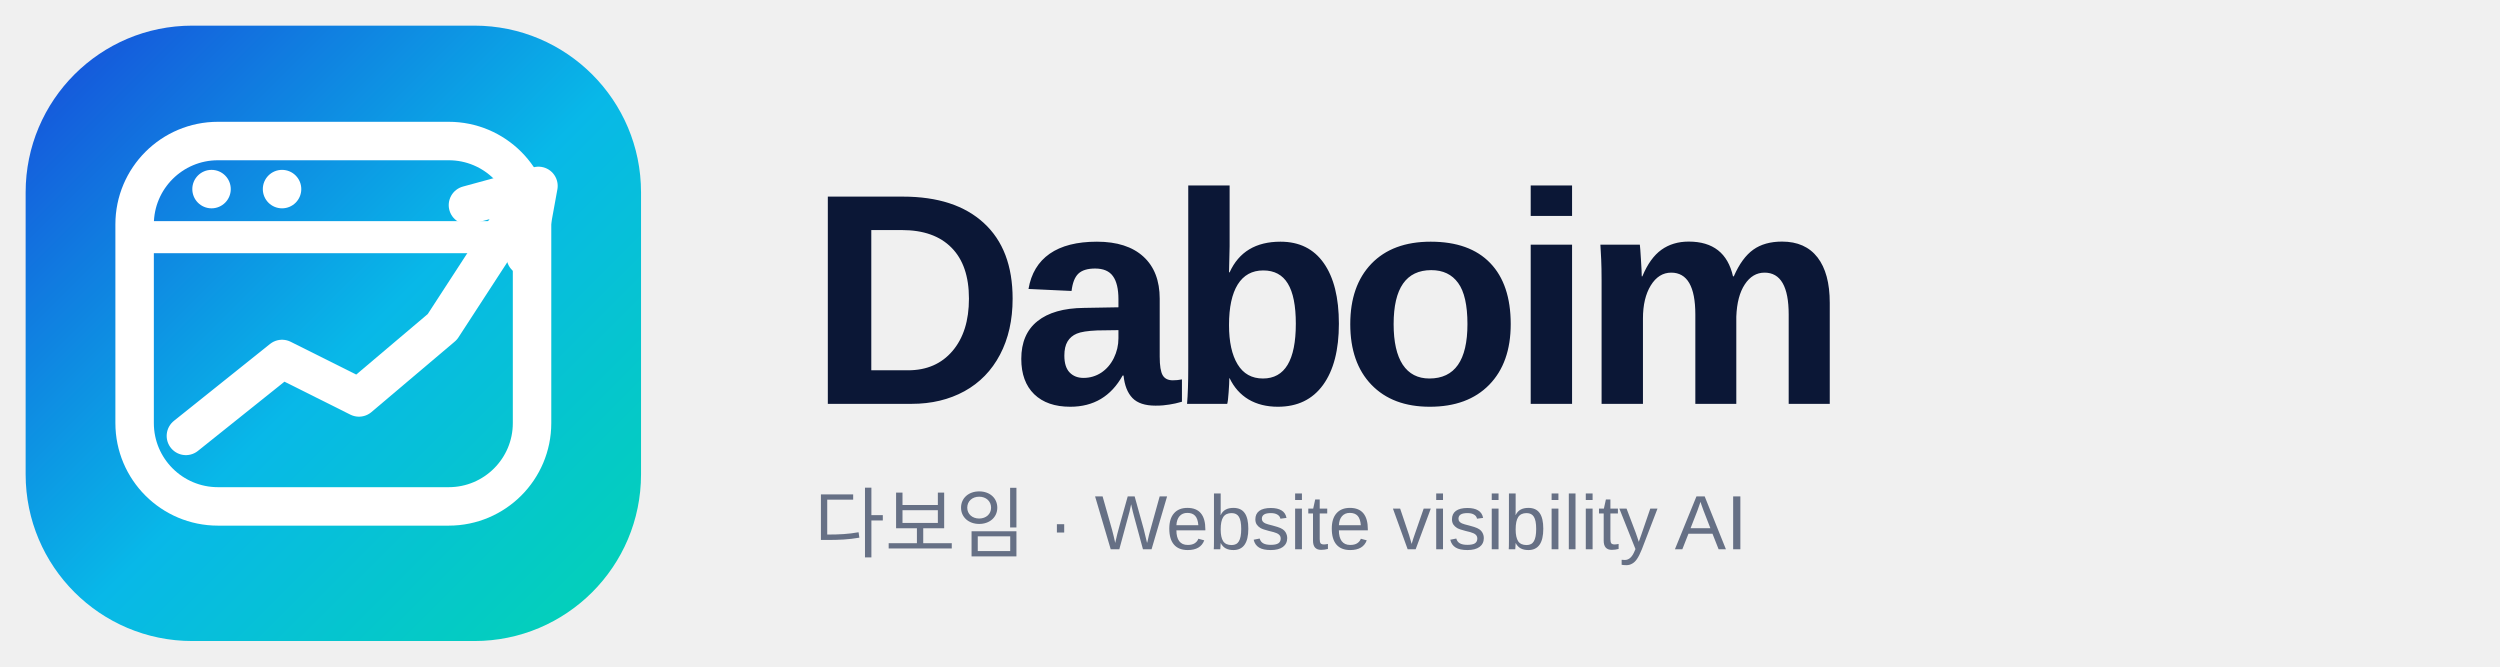
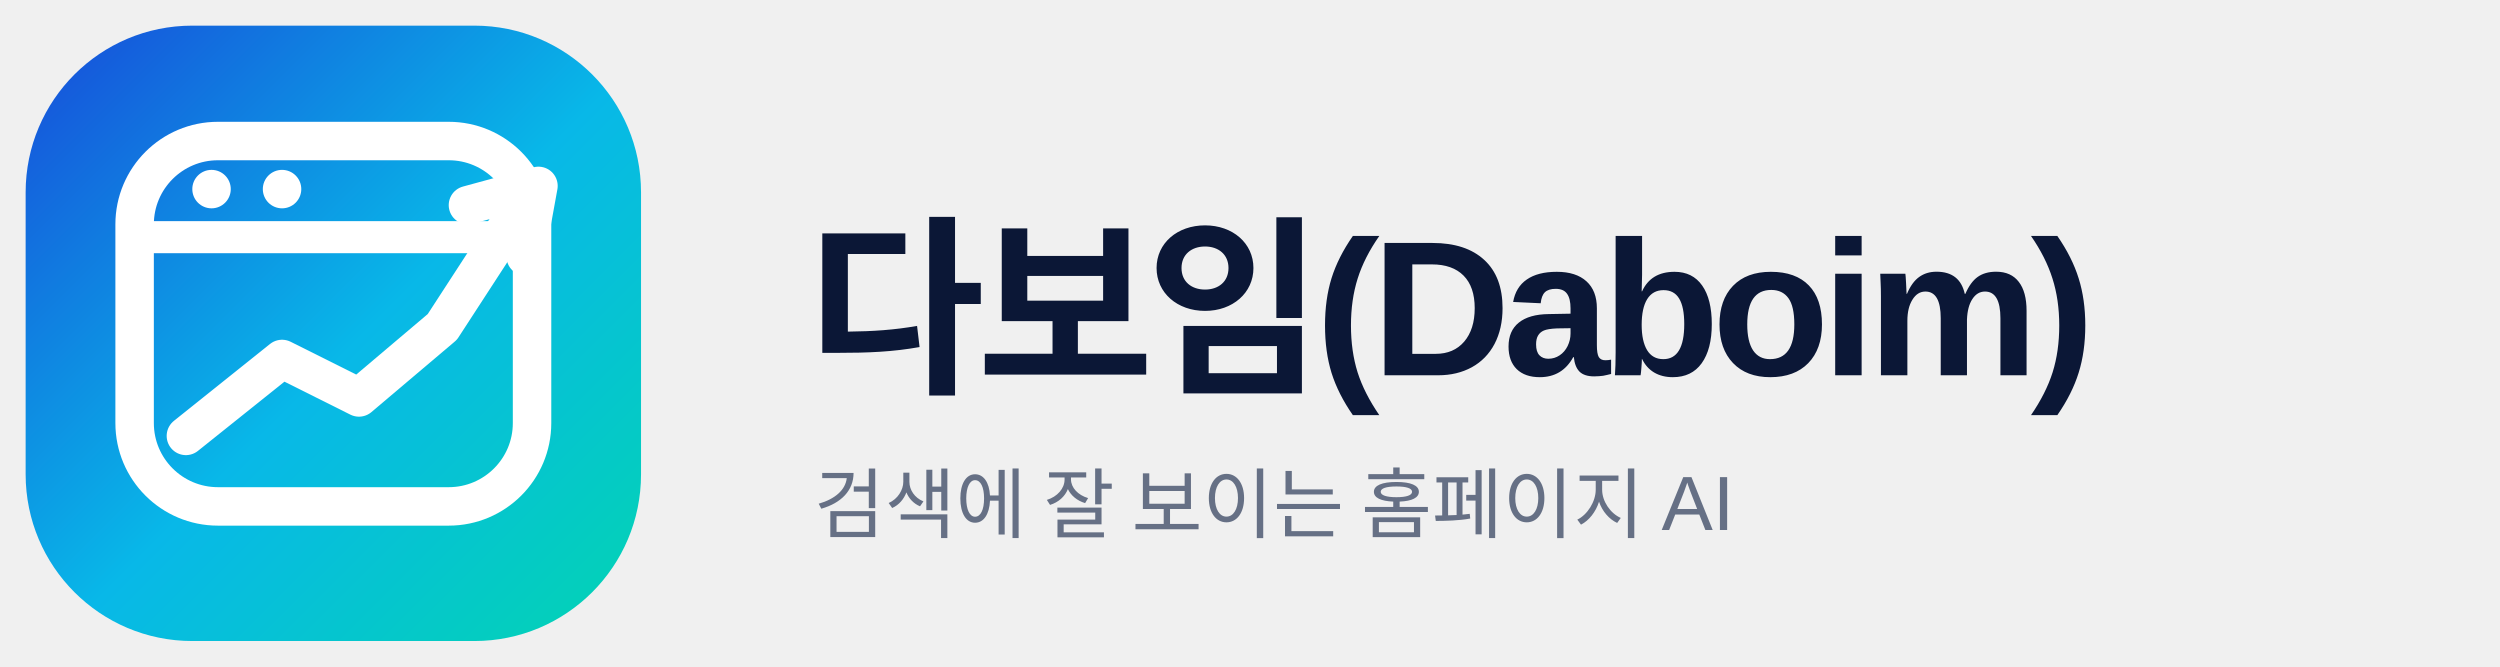
<svg xmlns="http://www.w3.org/2000/svg" width="390" height="104" viewBox="0 0 390 104" fill="none">
  <defs>
    <linearGradient id="g" x1="5" y1="5" x2="95" y2="95" gradientUnits="userSpaceOnUse">
      <stop stop-color="#174DDA" />
      <stop offset=".55" stop-color="#08B8E8" />
      <stop offset="1" stop-color="#03D1B8" />
    </linearGradient>
  </defs>
  <rect x="4" y="4" width="96" height="96" rx="26" fill="url(#g)" />
  <rect x="21" y="22" width="62" height="57" rx="13" stroke="white" stroke-width="6" />
  <path d="M23 37h58" stroke="white" stroke-width="5" stroke-linecap="round" />
  <circle cx="33" cy="29.5" r="3" fill="white" />
  <circle cx="44" cy="29.5" r="3" fill="white" />
  <path d="m29 68 15-12 12 6 13-11 13-20" stroke="white" stroke-width="6" stroke-linecap="round" stroke-linejoin="round" />
  <path d="m73 32 11-3-2 11" stroke="white" stroke-width="6" stroke-linecap="round" stroke-linejoin="round" />
-   <text x="126" y="63" fill="#0B1736" font-family="Arial, Helvetica, sans-serif" font-size="47" font-weight="700" letter-spacing="-2">Daboim</text>
-   <text x="127" y="86" fill="#667085" font-family="Arial, sans-serif" font-size="12">다보임 · Website visibility AI</text>
+   <text x="126" y="59" fill="#0B1736" font-family="'Noto Sans KR', 'Apple SD Gothic Neo', Arial, sans-serif" font-size="30" font-weight="700" letter-spacing="-1.2">다보임(Daboim)</text>
+   <text x="127" y="83" fill="#667085" font-family="'Noto Sans KR', 'Apple SD Gothic Neo', Arial, sans-serif" font-size="12">검색에 잘 보이는 홈페이지 AI</text>
</svg>
